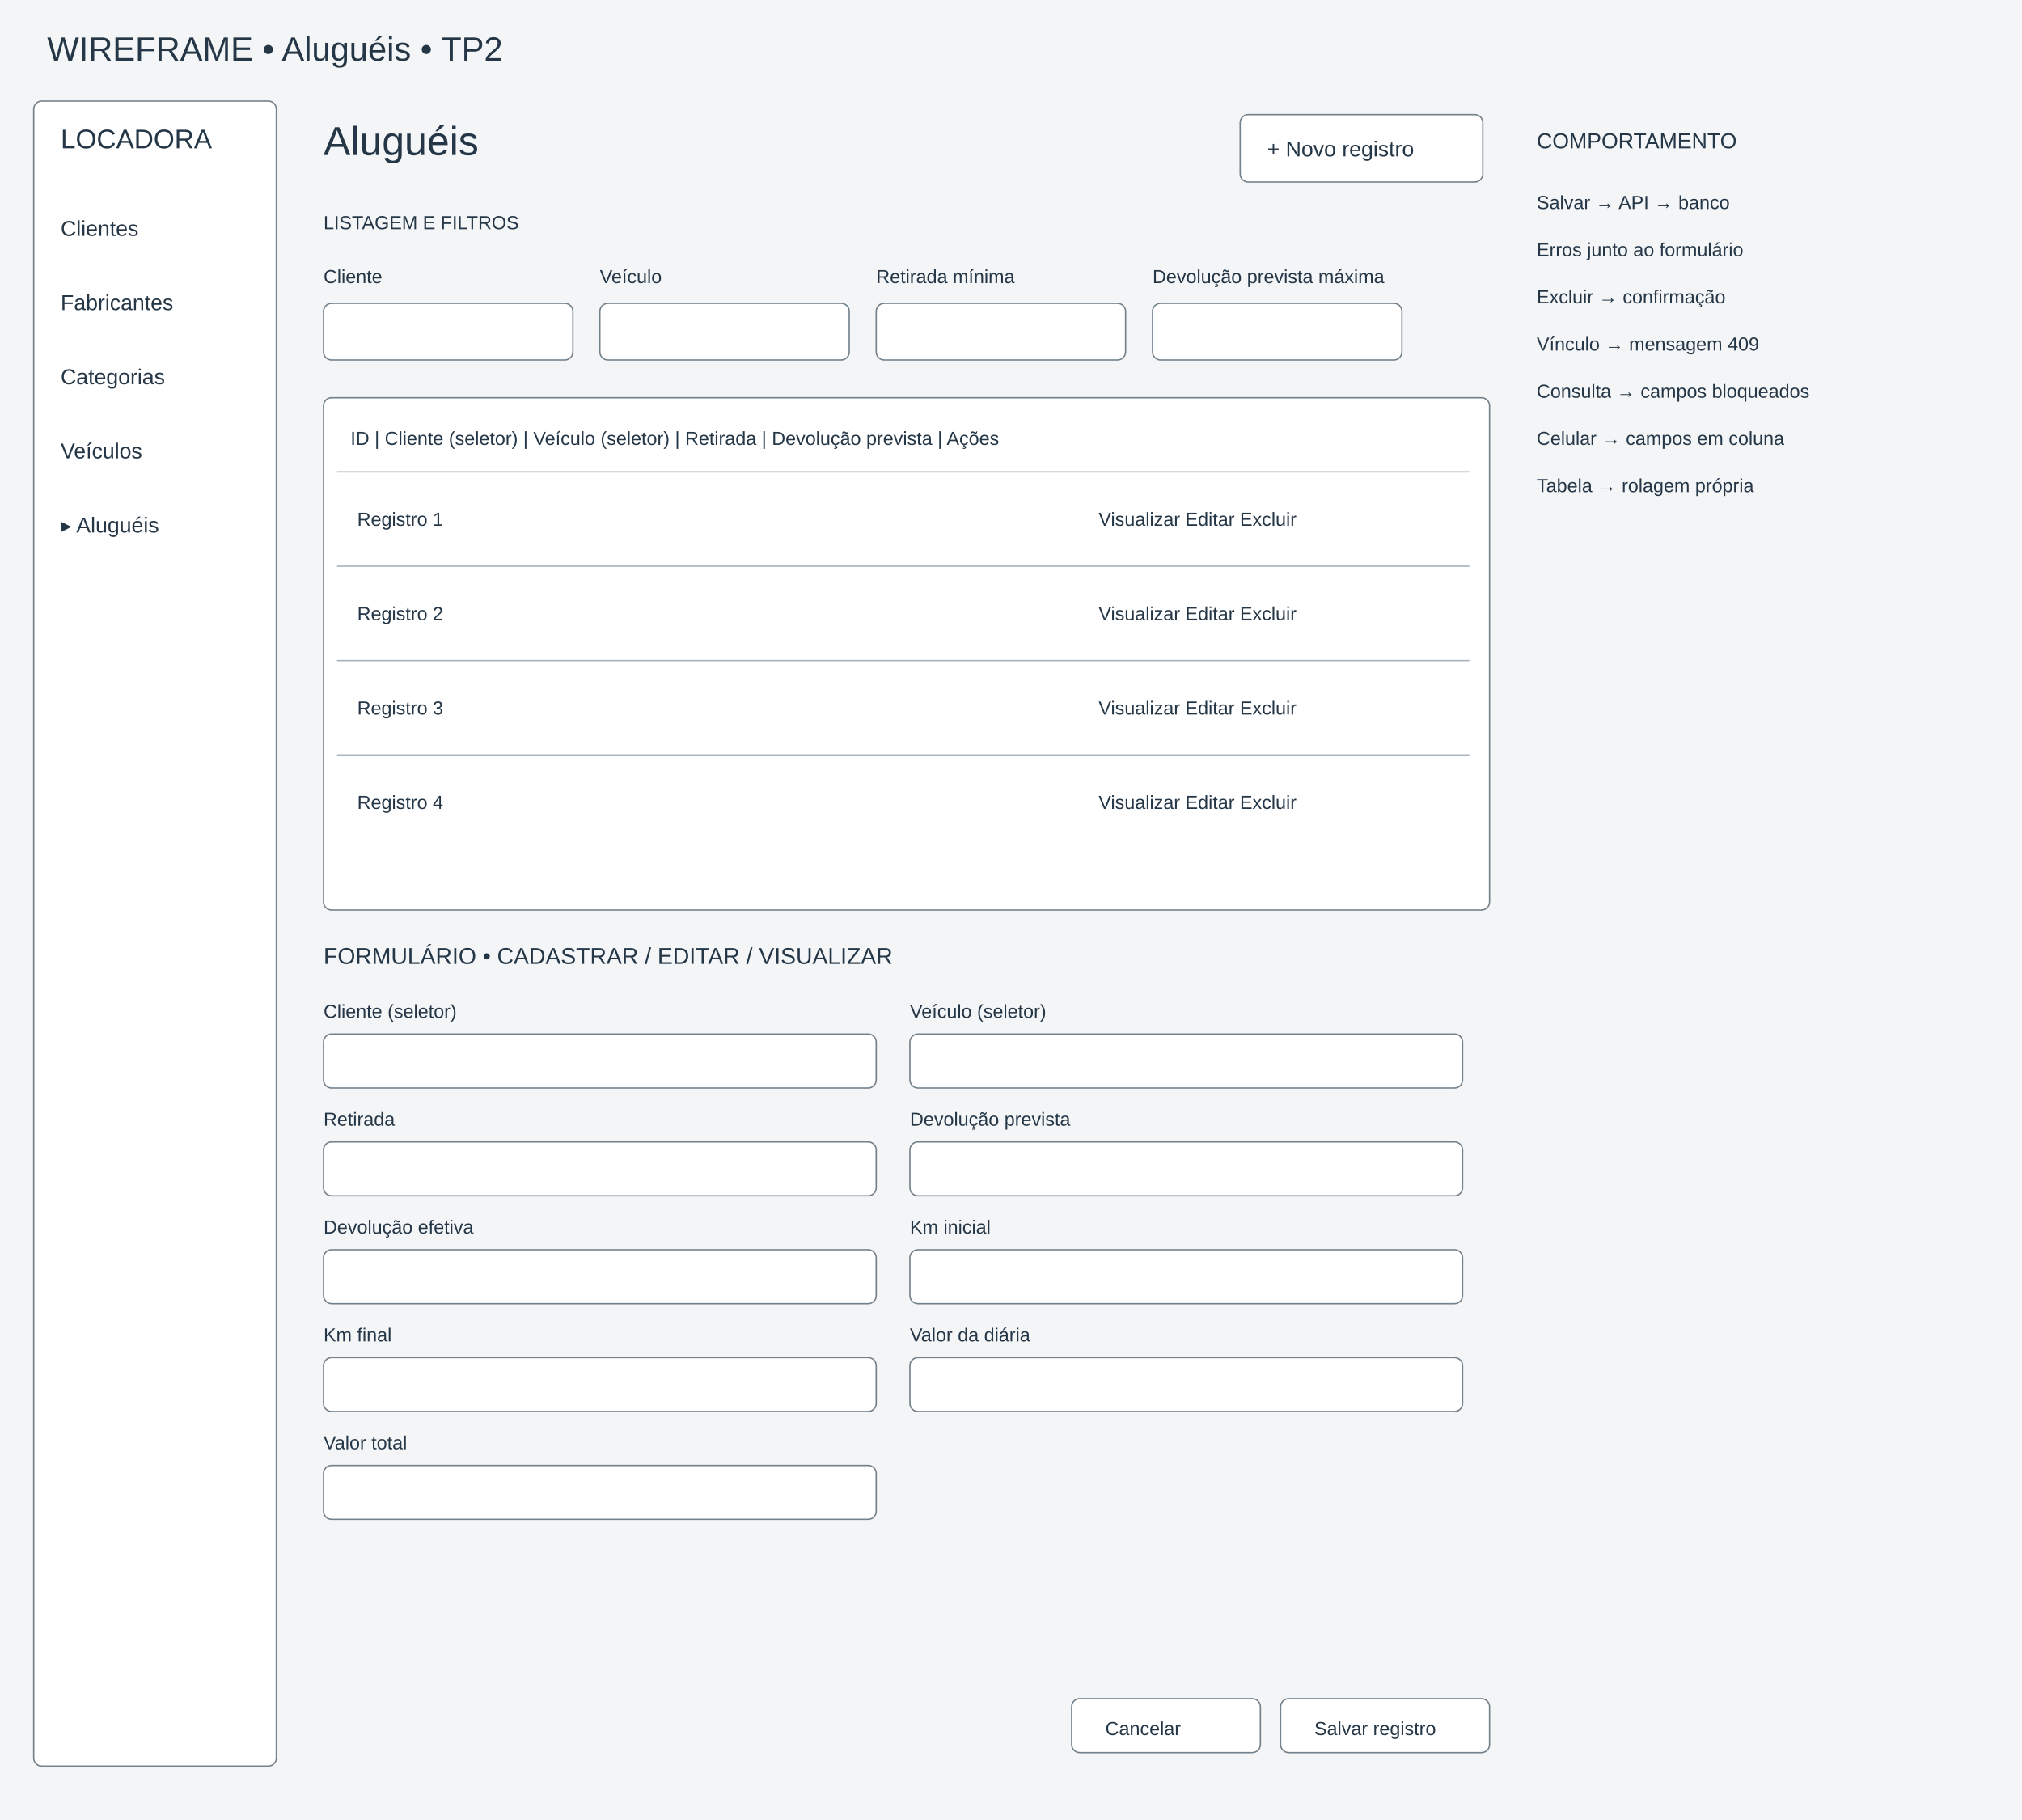
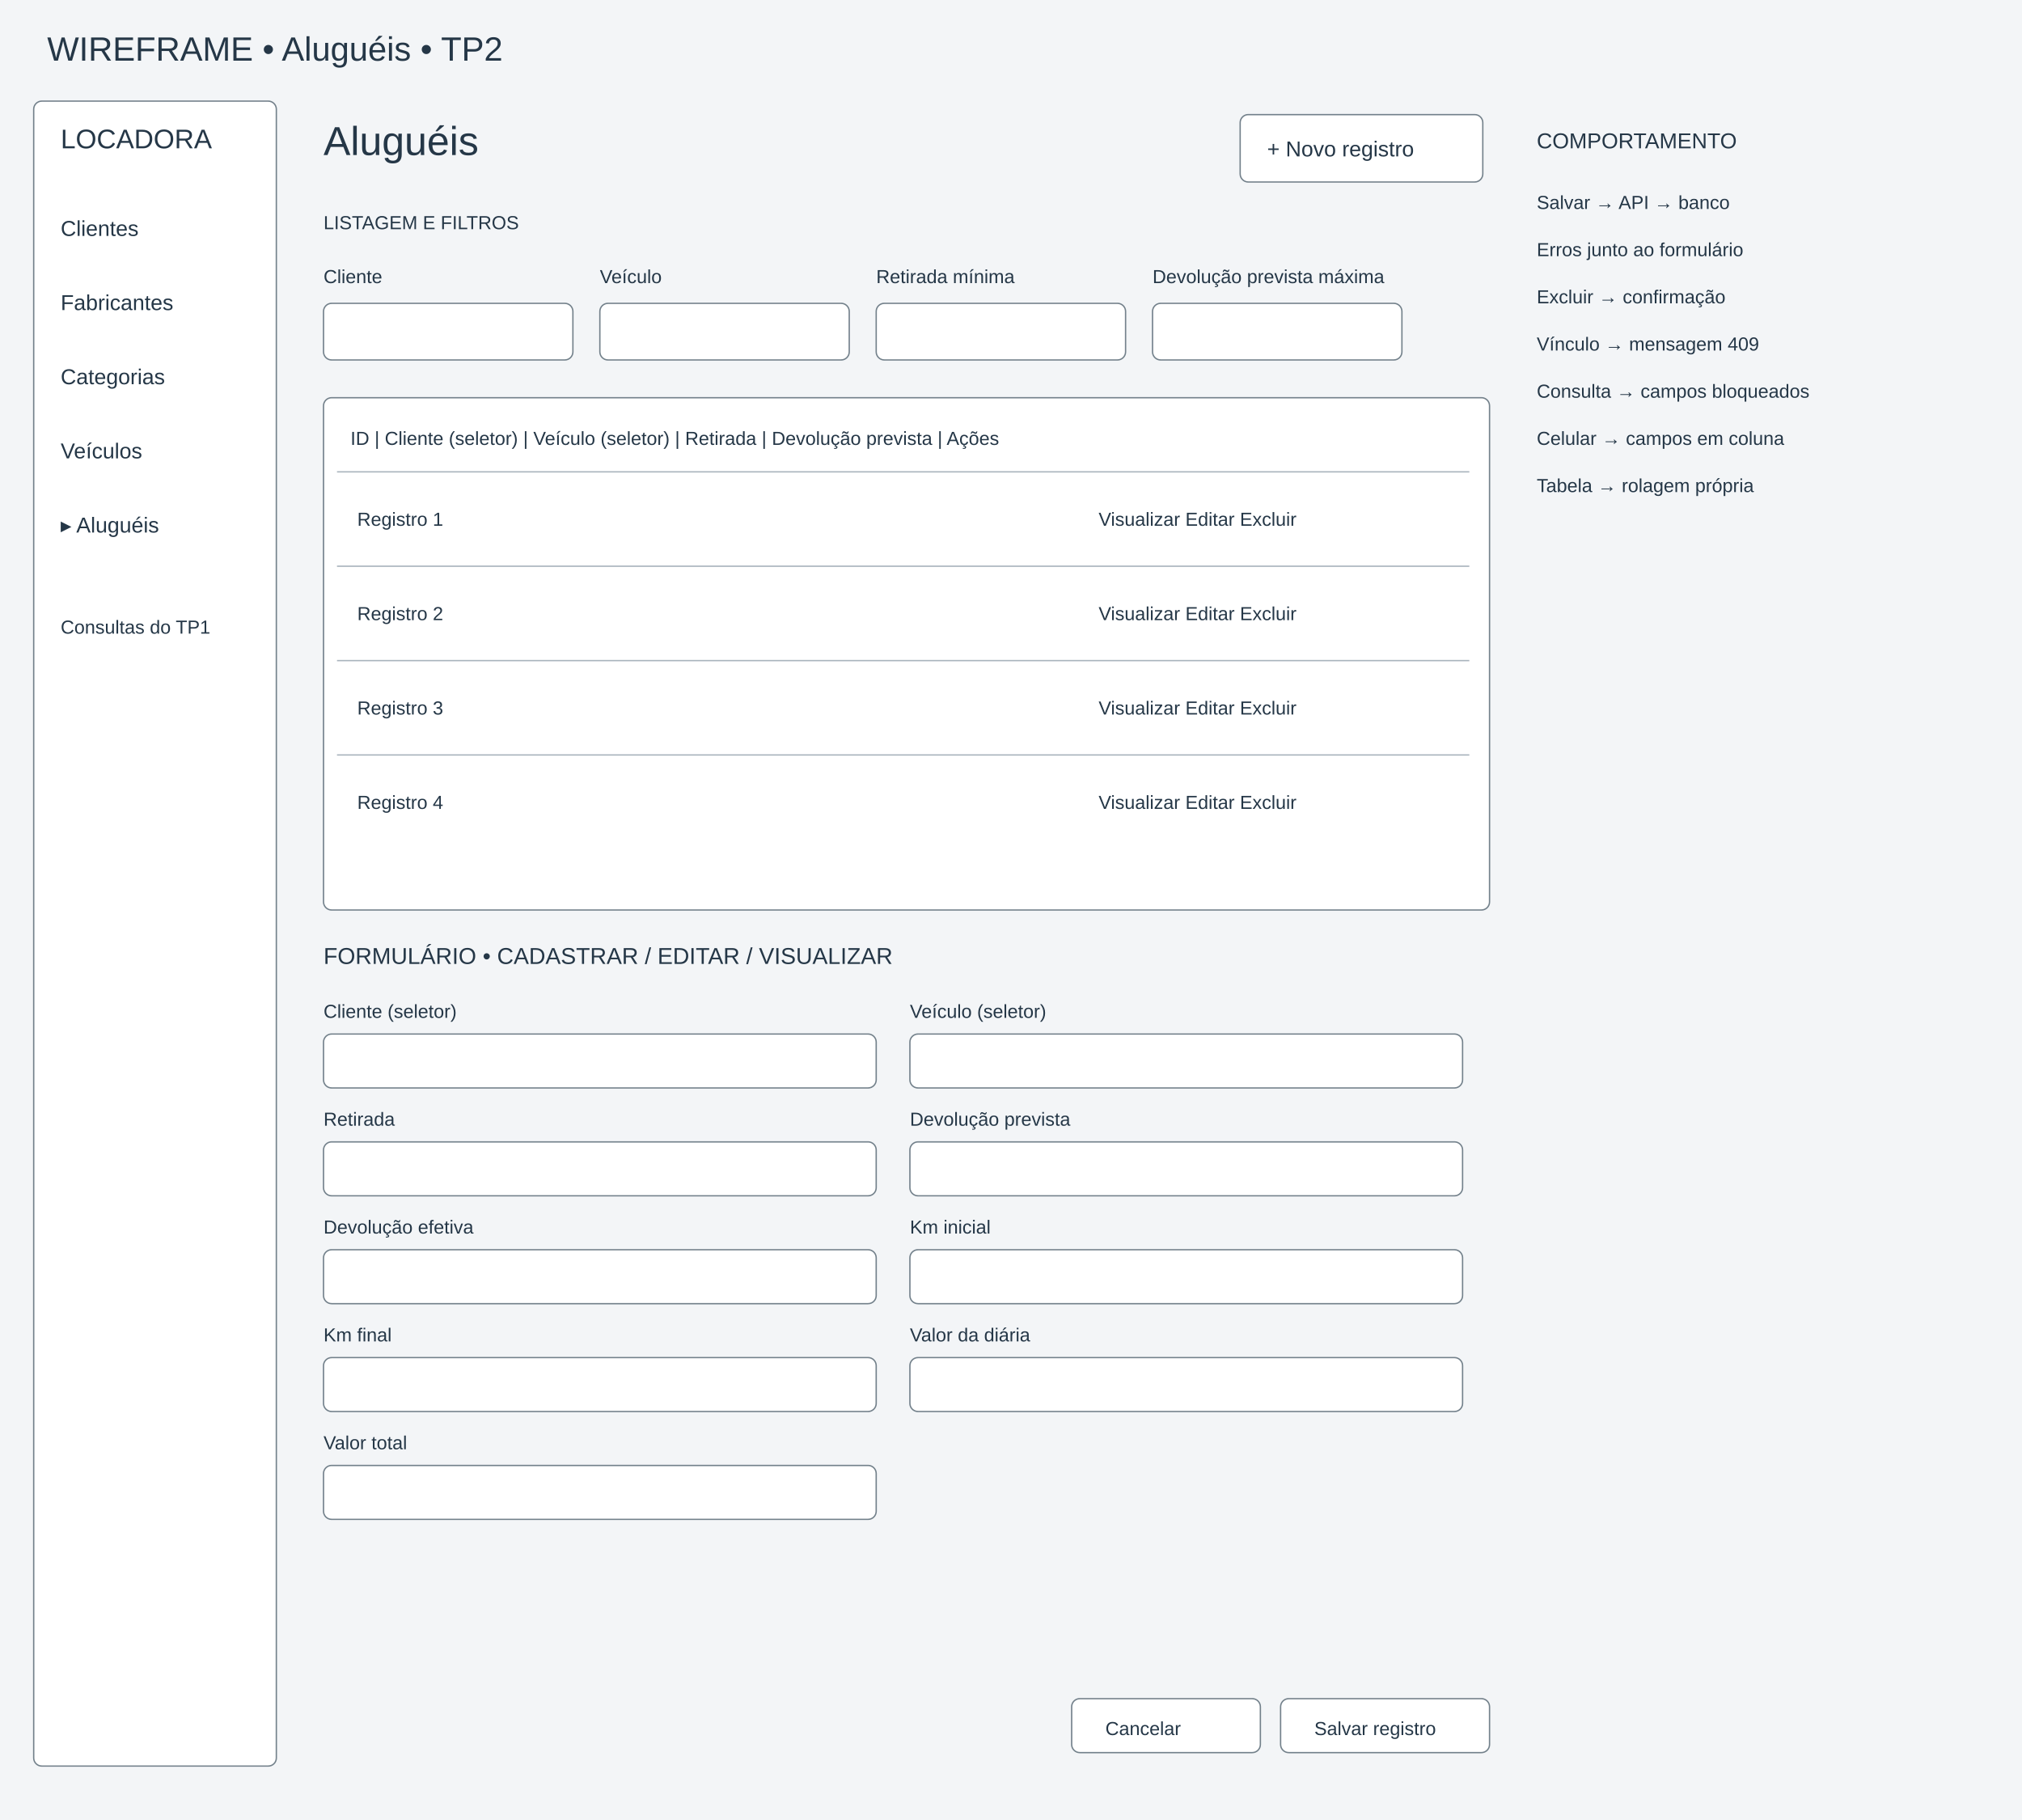
<svg xmlns="http://www.w3.org/2000/svg" width="1500" height="1350" viewBox="0 0 1500 1350">
  <rect width="1500" height="1350" fill="#f3f5f7" />
  <g font-family="Arial">
    <text x="35" y="45" font-size="25" fill="#253747">WIREFRAME • Aluguéis • TP2</text>
    <rect x="25" y="75" width="180" height="1235" rx="6" fill="white" stroke="#73818b" />
    <text x="45" y="110" font-size="20" fill="#253747">LOCADORA</text>
    <text x="45" y="175" font-size="16" fill="#253747">Clientes</text>
    <text x="45" y="230" font-size="16" fill="#253747">Fabricantes</text>
    <text x="45" y="285" font-size="16" fill="#253747">Categorias</text>
    <text x="45" y="340" font-size="16" fill="#253747">Veículos</text>
    <text x="45" y="395" font-size="16" fill="#253747">▸ Aluguéis</text>
    <text x="240" y="115" font-size="30" fill="#253747">Aluguéis</text>
    <rect x="920" y="85" width="180" height="50" rx="6" fill="white" stroke="#73818b" />
    <text x="940" y="116" font-size="16" fill="#253747">+ Novo registro</text>
    <text x="240" y="170" font-size="14" fill="#253747">LISTAGEM E FILTROS</text>
    <text x="240" y="210" font-size="14" fill="#253747">Cliente</text>
    <rect x="240" y="225" width="185" height="42" rx="6" fill="white" stroke="#73818b" />
    <text x="445" y="210" font-size="14" fill="#253747">Veículo</text>
    <rect x="445" y="225" width="185" height="42" rx="6" fill="white" stroke="#73818b" />
    <text x="650" y="210" font-size="14" fill="#253747">Retirada mínima</text>
    <rect x="650" y="225" width="185" height="42" rx="6" fill="white" stroke="#73818b" />
    <text x="855" y="210" font-size="14" fill="#253747">Devolução prevista máxima</text>
    <rect x="855" y="225" width="185" height="42" rx="6" fill="white" stroke="#73818b" />
    <rect x="240" y="295" width="865" height="380" rx="6" fill="white" stroke="#73818b" />
    <text x="260" y="330" font-size="14" fill="#253747">ID | Cliente (seletor) | Veículo (seletor) | Retirada | Devolução prevista | Ações</text>
    <path d="M250 350H1090" stroke="#aab4bd" />
    <text x="265" y="390" font-size="14" fill="#253747">Registro 1</text>
    <text x="815" y="390" font-size="14" fill="#253747">Visualizar  Editar  Excluir</text>
    <path d="M250 420H1090" stroke="#aab4bd" />
    <text x="265" y="460" font-size="14" fill="#253747">Registro 2</text>
    <text x="815" y="460" font-size="14" fill="#253747">Visualizar  Editar  Excluir</text>
    <path d="M250 490H1090" stroke="#aab4bd" />
    <text x="265" y="530" font-size="14" fill="#253747">Registro 3</text>
    <text x="815" y="530" font-size="14" fill="#253747">Visualizar  Editar  Excluir</text>
    <path d="M250 560H1090" stroke="#aab4bd" />
    <text x="265" y="600" font-size="14" fill="#253747">Registro 4</text>
    <text x="815" y="600" font-size="14" fill="#253747">Visualizar  Editar  Excluir</text>
    <text x="240" y="715" font-size="17" fill="#253747">FORMULÁRIO • CADASTRAR / EDITAR / VISUALIZAR</text>
    <text x="240" y="755" font-size="14" fill="#253747">Cliente (seletor)</text>
    <rect x="240" y="767" width="410" height="40" rx="6" fill="white" stroke="#73818b" />
    <text x="675" y="755" font-size="14" fill="#253747">Veículo (seletor)</text>
    <rect x="675" y="767" width="410" height="40" rx="6" fill="white" stroke="#73818b" />
    <text x="240" y="835" font-size="14" fill="#253747">Retirada</text>
    <rect x="240" y="847" width="410" height="40" rx="6" fill="white" stroke="#73818b" />
    <text x="675" y="835" font-size="14" fill="#253747">Devolução prevista</text>
    <rect x="675" y="847" width="410" height="40" rx="6" fill="white" stroke="#73818b" />
    <text x="240" y="915" font-size="14" fill="#253747">Devolução efetiva</text>
    <rect x="240" y="927" width="410" height="40" rx="6" fill="white" stroke="#73818b" />
    <text x="675" y="915" font-size="14" fill="#253747">Km inicial</text>
    <rect x="675" y="927" width="410" height="40" rx="6" fill="white" stroke="#73818b" />
    <text x="240" y="995" font-size="14" fill="#253747">Km final</text>
    <rect x="240" y="1007" width="410" height="40" rx="6" fill="white" stroke="#73818b" />
    <text x="675" y="995" font-size="14" fill="#253747">Valor da diária</text>
    <rect x="675" y="1007" width="410" height="40" rx="6" fill="white" stroke="#73818b" />
    <text x="240" y="1075" font-size="14" fill="#253747">Valor total</text>
    <rect x="240" y="1087" width="410" height="40" rx="6" fill="white" stroke="#73818b" />
    <rect x="795" y="1260" width="140" height="40" rx="6" fill="white" stroke="#73818b" />
    <text x="820" y="1287" font-size="14" fill="#253747">Cancelar</text>
    <rect x="950" y="1260" width="155" height="40" rx="6" fill="white" stroke="#73818b" />
    <text x="975" y="1287" font-size="14" fill="#253747">Salvar registro</text>
    <text x="1140" y="110" font-size="16" fill="#253747">COMPORTAMENTO</text>
    <text x="1140" y="155" font-size="14" fill="#253747">Salvar → API → banco</text>
    <text x="1140" y="190" font-size="14" fill="#253747">Erros junto ao formulário</text>
    <text x="1140" y="225" font-size="14" fill="#253747">Excluir → confirmação</text>
    <text x="1140" y="260" font-size="14" fill="#253747">Vínculo → mensagem 409</text>
    <text x="1140" y="295" font-size="14" fill="#253747">Consulta → campos bloqueados</text>
    <text x="1140" y="330" font-size="14" fill="#253747">Celular → campos em coluna</text>
    <text x="1140" y="365" font-size="14" fill="#253747">Tabela → rolagem própria</text>
+     <text x="45" y="470" font-size="14" fill="#253747">Consultas do TP1</text>
  </g>
</svg>
